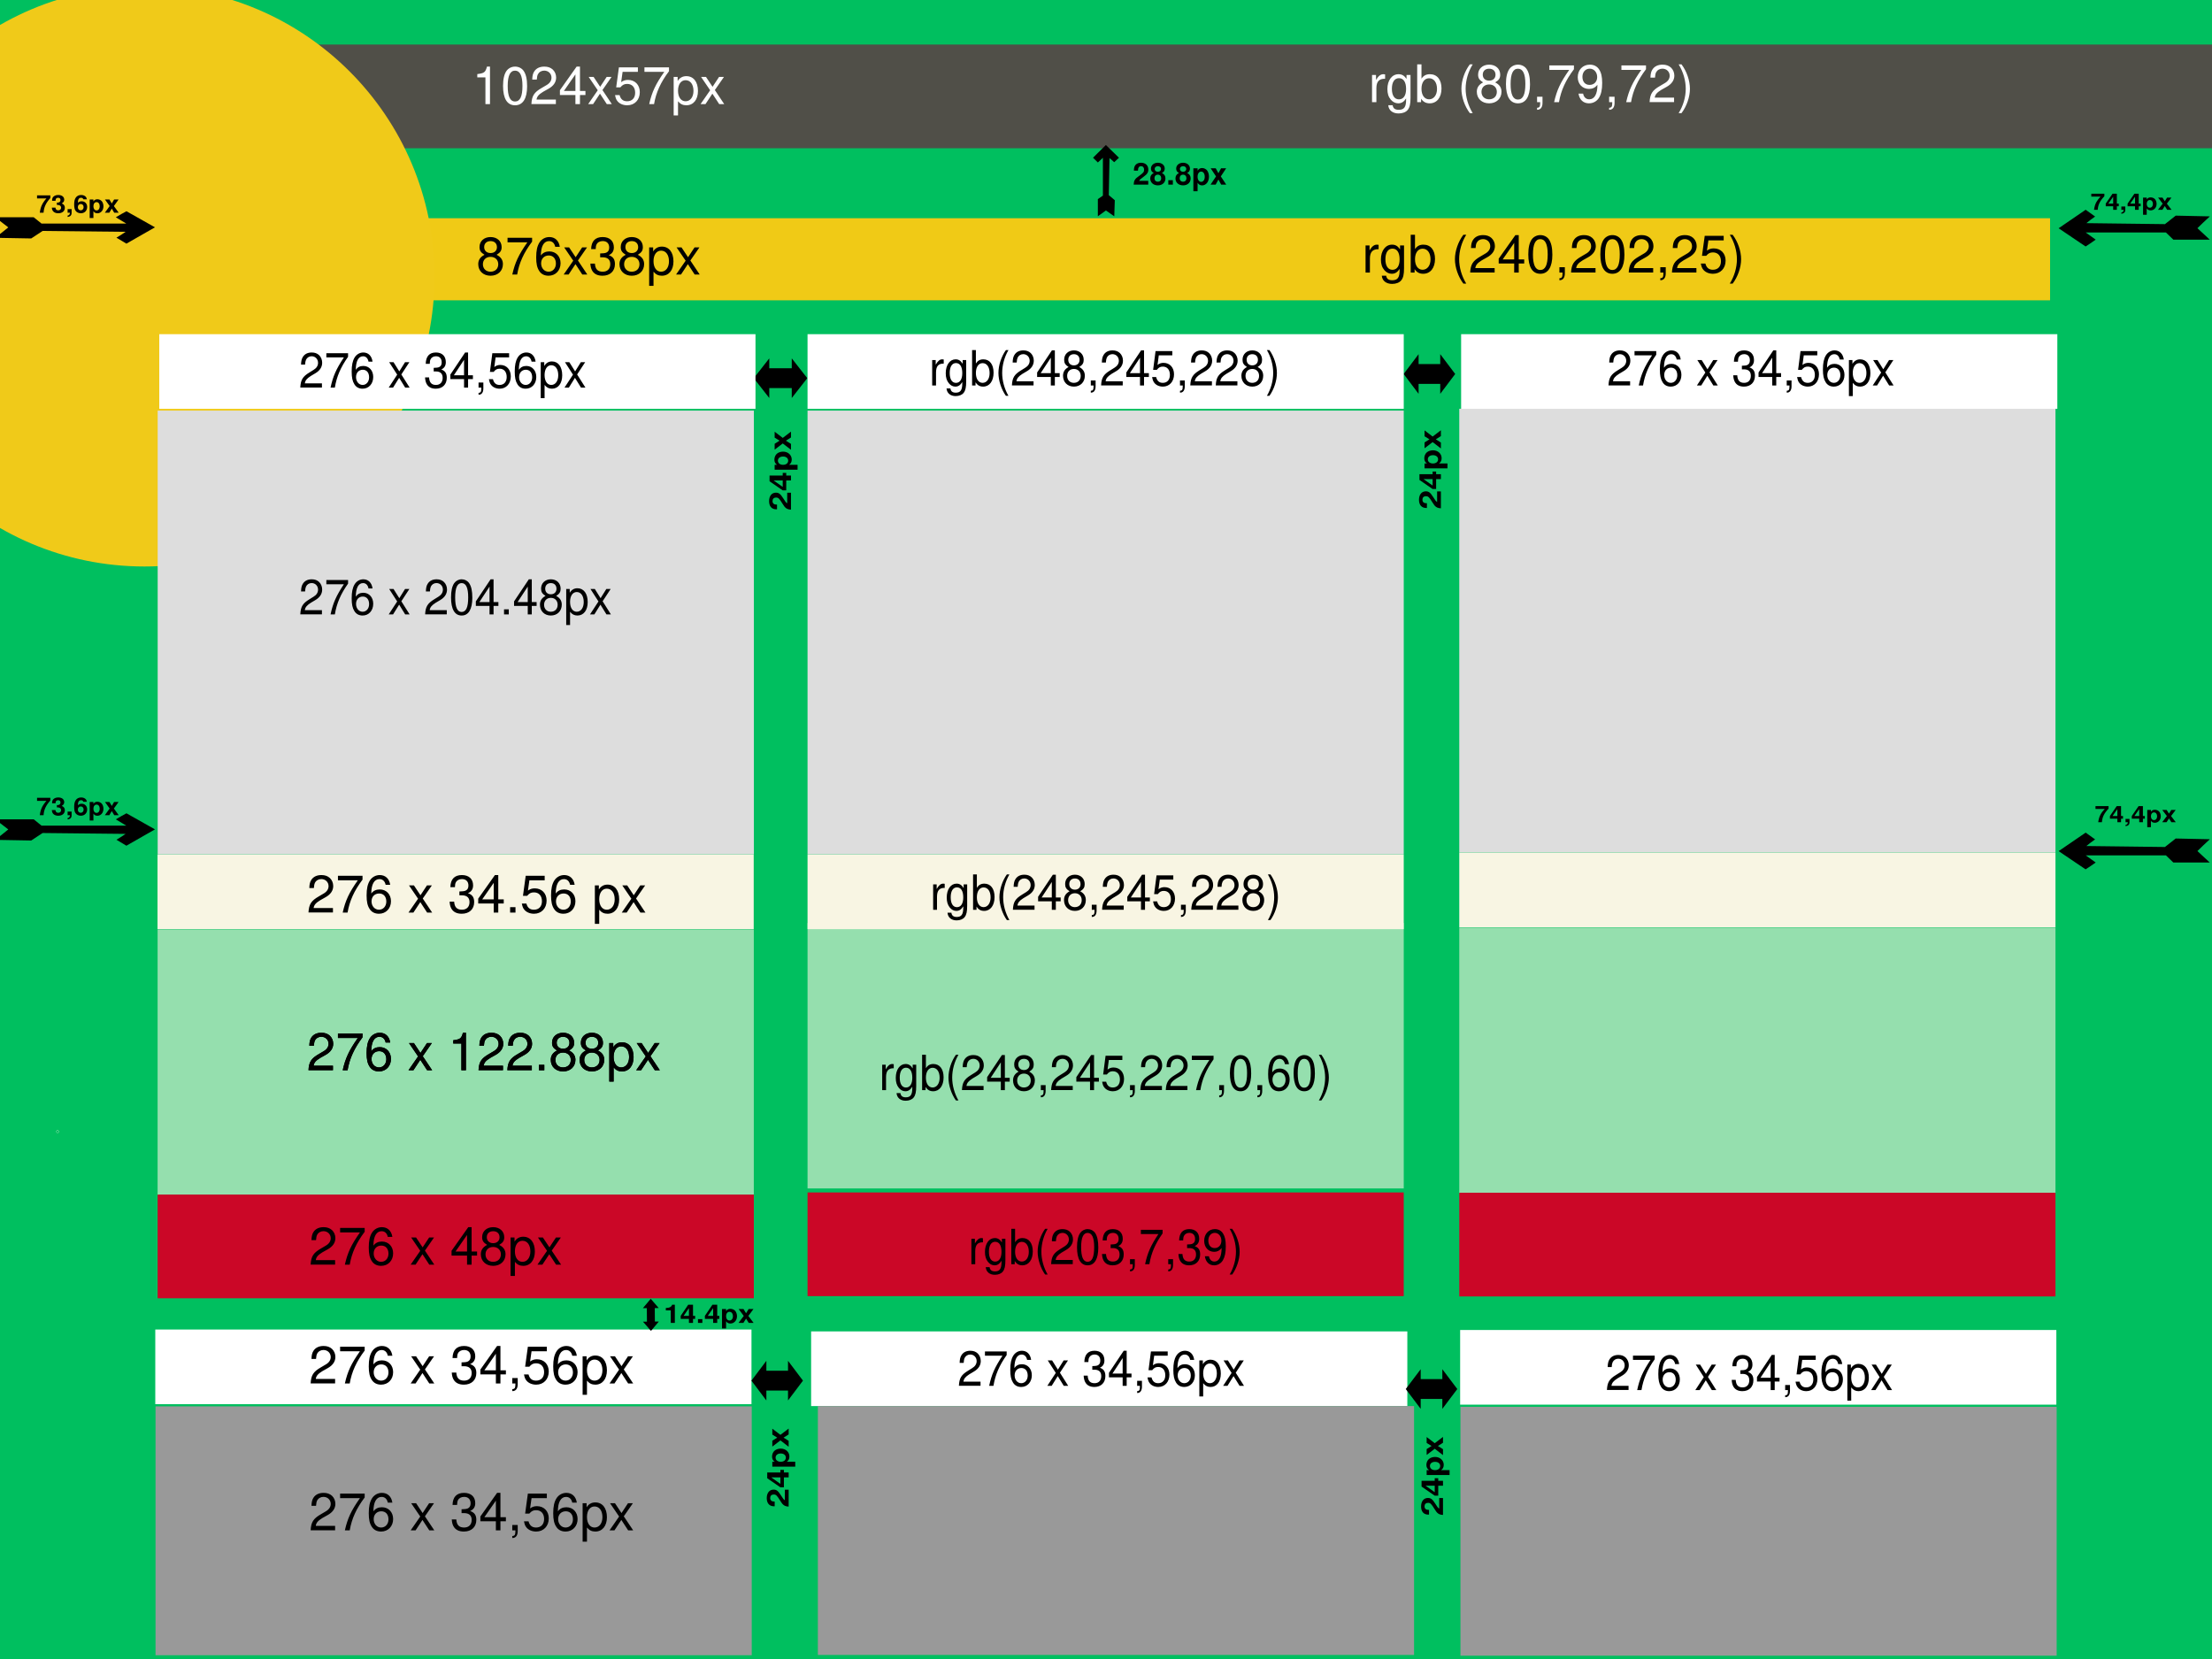
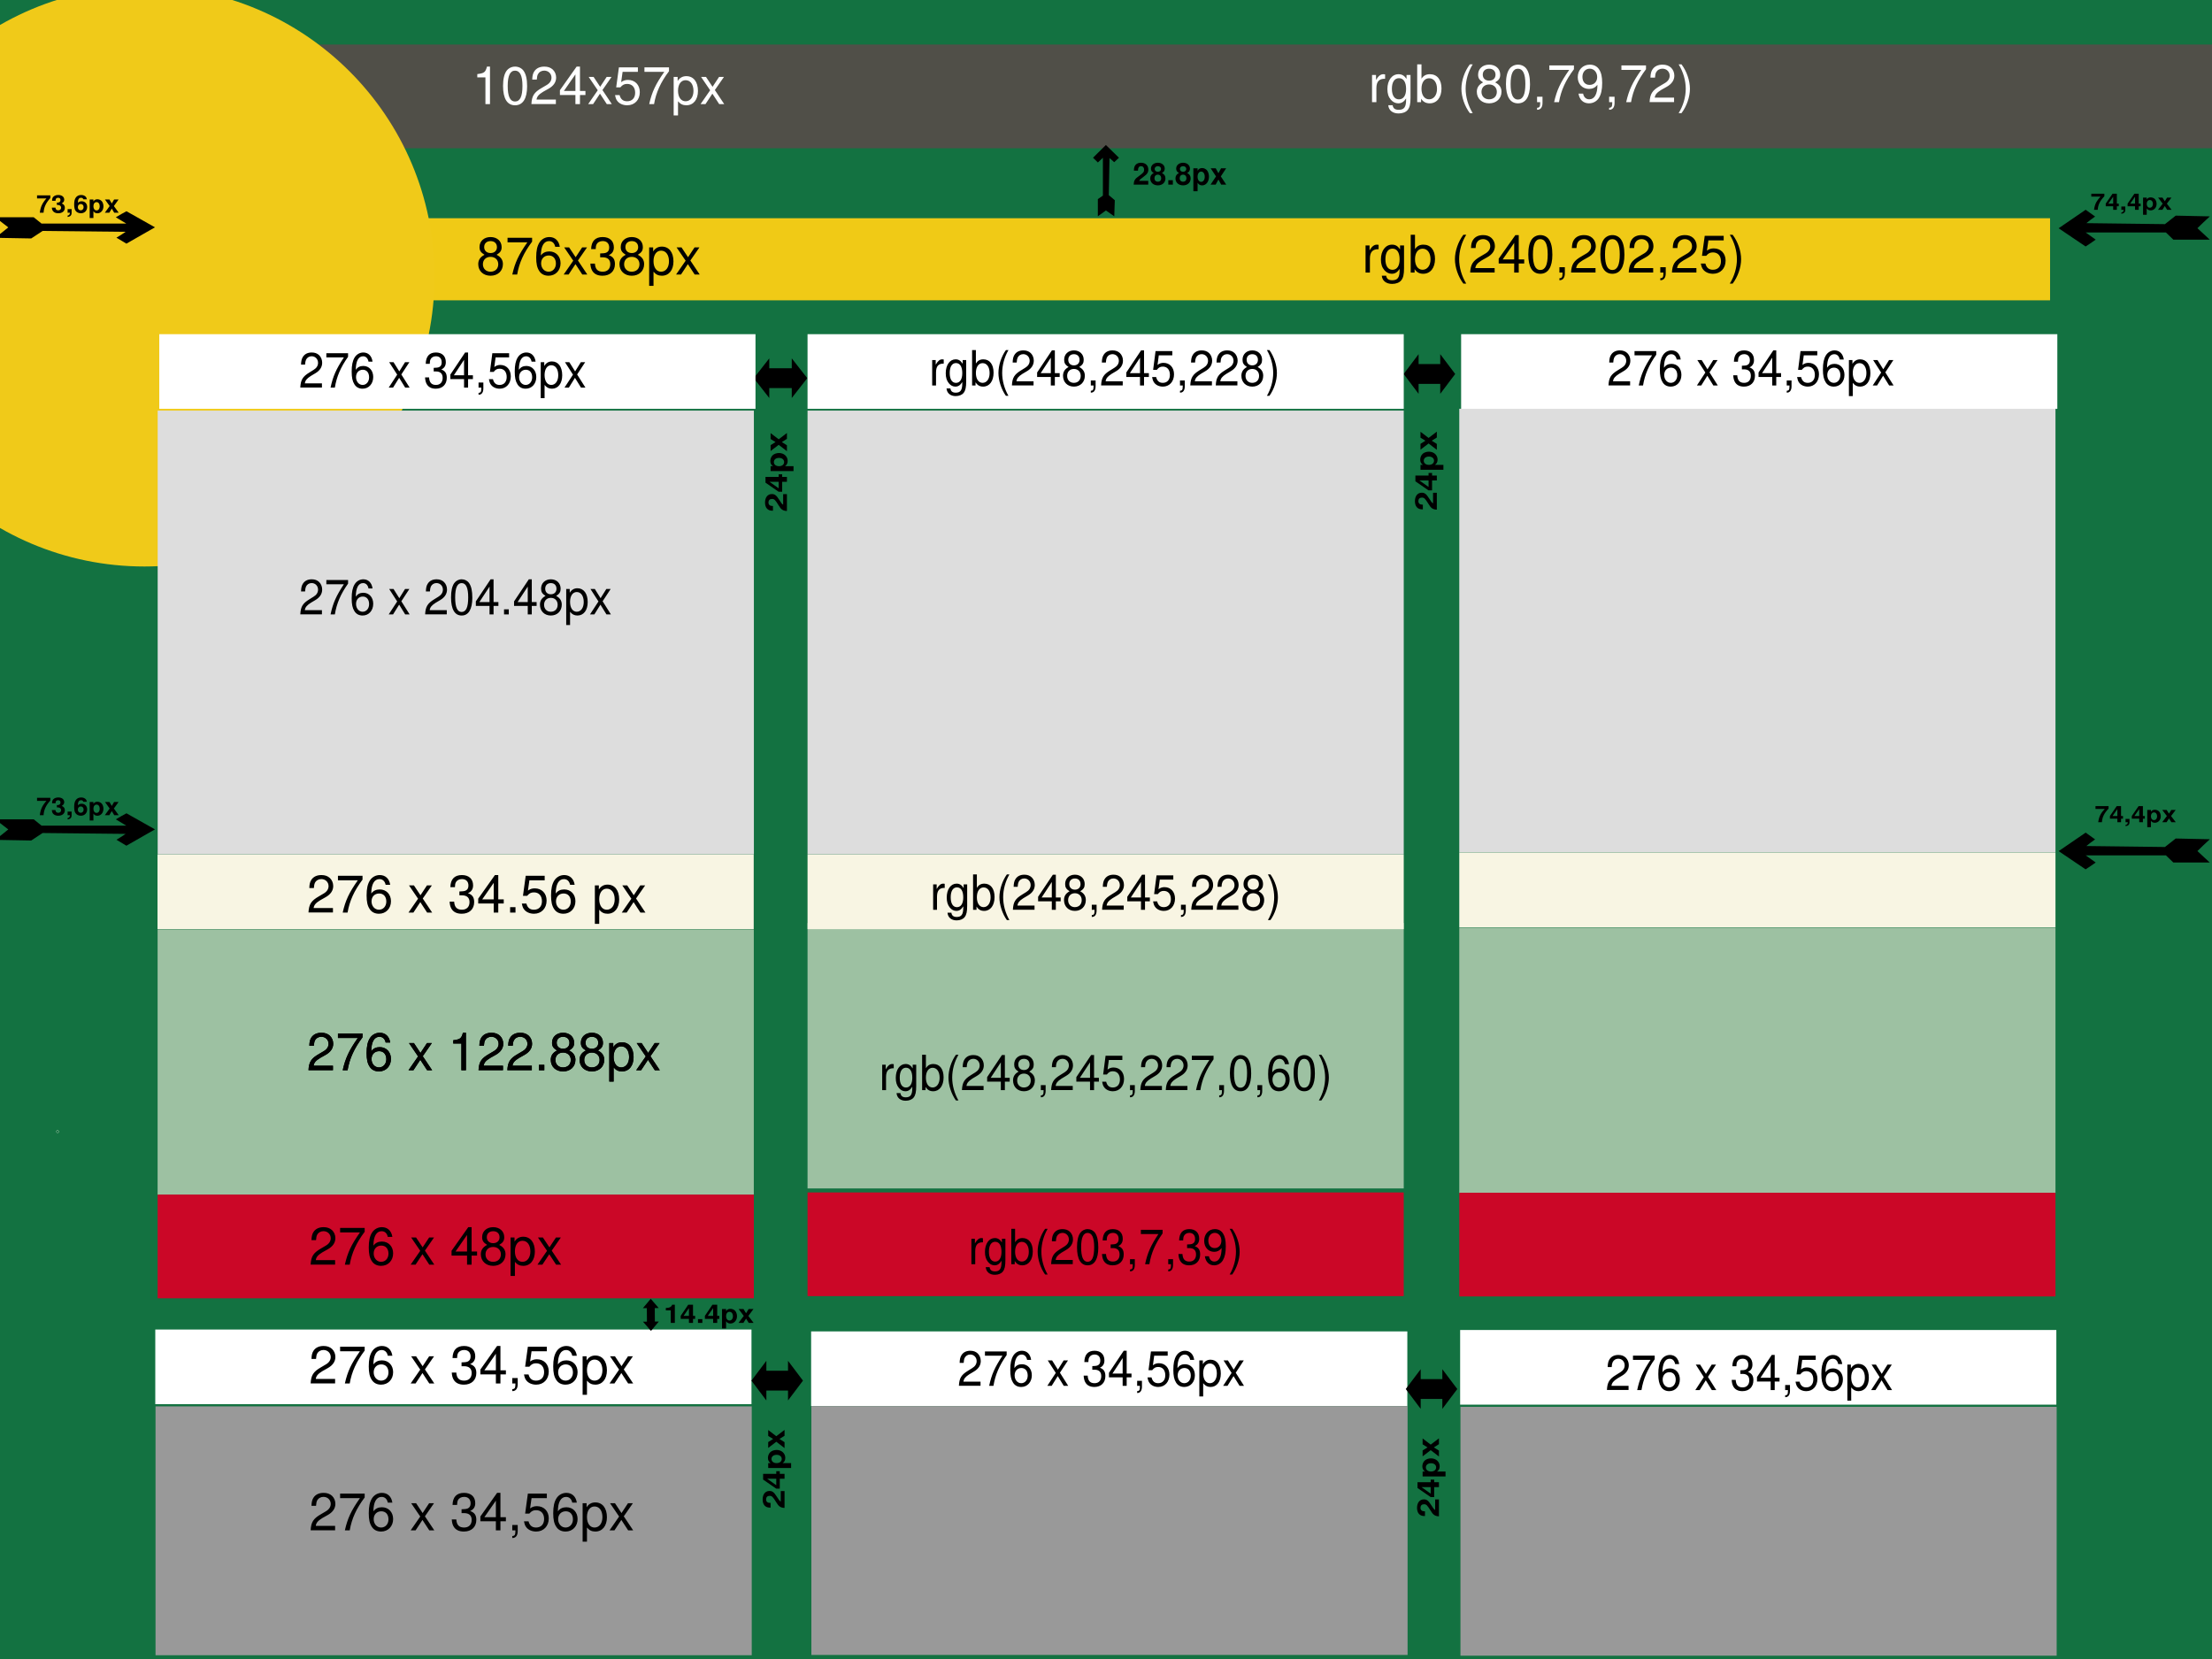
<svg xmlns="http://www.w3.org/2000/svg" width="1024" height="768">
  <defs>
    <filter id="svg_2_blur">
      <feGaussianBlur stdDeviation="0" />
    </filter>
  </defs>
  <g>
-     <rect x="-1" y="-1" width="1026" height="770" id="canvas_background" fill="#00bf5f" />
+     <rect x="-1" y="-1" width="1026" height="770" id="canvas_background" fill="#137241" />
    <g id="canvasGrid" display="none">
      <rect id="svg_3" width="100%" height="100%" x="0" y="0" stroke-width="0" fill="url(#gridpattern)" />
    </g>
  </g>
  <g>
    <rect fill="#504f48" stroke-width="1.5" y="20.622" width="1024" height="48" id="svg_1" />
    <rect filter="url(#svg_2_blur)" fill="#f0ca19" stroke-width="1.5" x="73.039" y="101.024" width="876" height="38" id="svg_2" />
    <path fill="#000000" stroke="null" stroke-width="1.5" stroke-opacity="null" d="m53.902,110.022c1.523,-0.848 2.979,-1.826 4.262,-2.703l-38.439,-0.403l-5.273,3.468l-16.704,-0.298c2.093,-1.579 4.386,-3.434 6.086,-4.826l-6.047,-4.683l17.822,0l3.626,2.926l39.245,0l-4.868,-2.919c1.502,-0.92 3.726,-2.148 4.932,-2.792l13.199,7.441l-13.229,7.556l-4.613,-2.766l0,0l0,0l0,0z" id="svg_7" />
    <text font-weight="bold" fill="#000000" stroke="null" stroke-width="0" stroke-opacity="null" fill-opacity="null" x="-0.015" y="121.07" id="svg_9" font-size="24" font-family="Helvetica, Arial, sans-serif" text-anchor="start" xml:space="preserve" transform="matrix(0.514204, 0, 0, 0.472066, 16.7956, 41.3128)">73,6px</text>
    <path fill="#000000" stroke="null" stroke-width="0" stroke-opacity="null" fill-opacity="null" d="m1006.11,110.965c1.45,-0.961 2.82,-2.069 4.04,-3.064l-36.369,-0.456l-4.982,3.931l-15.799,-0.338c1.973,-1.79 4.144,-3.892 5.75,-5.471l-5.716,-5.309l16.859,0l3.435,3.317l37.132,0l-4.62,-3.309c1.42,-1.043 3.53,-2.435 4.67,-3.165l12.49,8.435l-12.51,8.565l-4.38,-3.136l0,0z" id="svg_10" transform="rotate(-180, 988, 105.602)" />
    <text font-weight="bold" fill="#000000" stroke="null" stroke-width="0" stroke-opacity="null" fill-opacity="null" x="1046.216" y="127.283" id="svg_11" font-size="24" font-family="Helvetica, Arial, sans-serif" text-anchor="start" xml:space="preserve" transform="matrix(0.505601, 0, 0, 0.43803, 438.8, 41.386)">74,4px</text>
    <text fill="#000000" stroke="null" stroke-width="0" stroke-opacity="null" fill-opacity="null" x="351.5" y="109.075" id="svg_12" font-size="24" font-family="Helvetica, Arial, sans-serif" text-anchor="start" xml:space="preserve" transform="matrix(9.76629, 0, 0, 1, -3081.35, 0)" />
    <text fill="#000000" stroke="null" stroke-width="0" stroke-opacity="null" x="368.5" y="107.075" id="svg_13" font-size="24" font-family="Helvetica, Arial, sans-serif" text-anchor="start" xml:space="preserve" transform="matrix(10.7397, 0, 0, 1, -3589.08, 0)" />
    <text fill="#000000" stroke="null" stroke-width="0" stroke-opacity="null" x="220.5" y="127.093" id="svg_14" font-size="24" font-family="Helvetica, Arial, sans-serif" text-anchor="start" xml:space="preserve">876x38px</text>
    <text fill="#000000" stroke="null" stroke-width="0" stroke-opacity="null" x="630.5" y="126.192" id="svg_15" font-size="24" font-family="Helvetica, Arial, sans-serif" text-anchor="start" xml:space="preserve">rgb (240,202,25)</text>
    <path fill="#000000" stroke="null" stroke-width="1.5" stroke-opacity="null" d="m520.548,87.417c0.68,-0.678 1.329,-1.461 1.902,-2.163l-17.154,-0.322l-2.354,2.774l-7.453,-0.238c0.934,-1.263 1.958,-2.747 2.715,-3.862l-2.697,-3.747l7.953,0l1.617,2.341l17.513,0l-2.172,-2.336c0.671,-0.736 1.662,-1.718 2.201,-2.233l5.889,5.953l-5.902,6.046l-2.059,-2.213l0,0z" id="svg_16" transform="rotate(-90, 511.999, 83.6326)" />
    <text fill="#ffffff" stroke="null" stroke-width="0" stroke-opacity="null" x="633.5" y="47.291" id="svg_18" font-size="24" font-family="Helvetica, Arial, sans-serif" text-anchor="start" xml:space="preserve">rgb (80,79,72)</text>
    <text fill="#ffffff" stroke-width="0" x="218.5" y="48.192" id="svg_19" font-size="24" font-family="Helvetica, Arial, sans-serif" text-anchor="start" xml:space="preserve">1024x57px</text>
    <path d="m519.798,56.431c1.835,0 6.37,0.136 11.009,1.835c5.448,1.996 10.148,3.509 15.596,5.505c4.639,1.699 9.245,1.588 12.844,2.752c4.701,1.52 7.418,1.303 9.174,1.835c3.166,0.959 3.508,2.281 5.505,2.752c0.893,0.211 2.752,1.835 3.67,1.835c1.835,0 2.752,0 3.67,0c1.835,0 0.917,0 0,0c-0.917,0 -2.752,0 -3.67,0c-1.835,0 -2.752,0 -4.587,0c-0.917,0 -1.835,0 -4.587,0c-1.835,0 -2.752,0 -4.587,0c-2.752,0 -4.856,-25.957 -3.67,-0.917c1.186,25.039 -2.752,0 -3.67,0c-1.835,0 -1.905,-0.566 -2.752,-0.917c-2.397,-0.993 -3.29,-0.537 -4.587,-1.835" id="svg_6" stroke-width="1.5" fill="none" />
    <text transform="matrix(4.43701, 0, 0, 1, -2027.92, 0)" xml:space="preserve" text-anchor="start" font-family="Helvetica, Arial, sans-serif" font-size="24" id="svg_17" y="72.945" x="576.679" stroke-width="0" fill="none" />
    <text font-weight="bold" xml:space="preserve" text-anchor="start" font-family="Helvetica, Arial, sans-serif" font-size="14" id="svg_20" y="85.475" x="524.385" fill-opacity="null" stroke-opacity="null" stroke-width="0" stroke="null" fill="#000000">28.8px</text>
    <ellipse rx="134.256" id="svg_21" cy="127.991" cx="66.899" fill-opacity="null" stroke-opacity="null" stroke-width="1.5" stroke="null" fill="#f0ca19" />
    <path id="svg_30" d="m348.94,175.072l7.182,-9.175l0,4.588l10.408,0l0,-4.588l7.182,9.175l-7.182,9.176l0,-4.587l-10.408,0l0,4.587l-7.182,-9.176z" stroke-opacity="null" stroke-width="1.5" stroke="null" fill="#000000" />
    <path id="svg_32" d="m649.794,173.13l6.916,-9.175l0,4.588l10.023,0l0,-4.588l6.916,9.175l-6.916,9.176l0,-4.587l-10.023,0l0,4.587l-6.916,-9.176z" stroke-opacity="null" stroke-width="1.5" stroke="null" fill="#000000" />
    <text transform="matrix(4.53371, 0, 0, 1, -2399.26, 0)" xml:space="preserve" text-anchor="start" font-family="Helvetica, Arial, sans-serif" font-size="14" id="svg_34" y="203.22" x="897.038" stroke-opacity="null" stroke-width="0" stroke="null" fill="#000000" />
-     <text transform="rotate(-90, 662.403, 216.67) matrix(1.15824, 0, 0, 1, -102.68, 0)" font-weight="bold" xml:space="preserve" text-anchor="start" font-family="Helvetica, Arial, sans-serif" font-size="14" id="svg_35" y="221.295" x="644.049" stroke-opacity="null" stroke-width="0" stroke="null" fill="#000000">24px</text>
+     <text transform="rotate(-90, 661.783, 217.93) matrix(1.15824, 0, 0, 1, -102.68, 0)" font-weight="bold" xml:space="preserve" text-anchor="start" font-family="Helvetica, Arial, sans-serif" font-size="14" id="svg_35" y="221.295" x="644.049" stroke-opacity="null" stroke-width="0" stroke="null" fill="#000000">24px</text>
    <path id="svg_38" d="m-204.131,478.125c0.053,0 0.104,0.009 0.152,0.025l-0.038,0.066l0.27,0l-0.067,-0.117l-0.067,-0.117l-0.035,0.061c-0.066,-0.024 -0.138,-0.038 -0.213,-0.038c-0.345,0 -0.624,0.279 -0.624,0.624c0,0.143 0.049,0.275 0.13,0.38l0.095,-0.073c-0.066,-0.085 -0.105,-0.191 -0.105,-0.307c0,-0.279 0.226,-0.504 0.505,-0.505l0,0zm0.495,0.125l-0.095,0.073c0.065,0.085 0.105,0.191 0.105,0.307c-0,0.279 -0.226,0.504 -0.505,0.505c-0.049,-0 -0.097,-0.008 -0.142,-0.022l0.036,-0.062l-0.27,0l0.067,0.117l0.067,0.117l0.038,-0.065c0.064,0.022 0.132,0.035 0.203,0.035c0.345,-0 0.624,-0.28 0.624,-0.624c-0,-0.143 -0.049,-0.275 -0.13,-0.38l0,0z" stroke-opacity="null" stroke-width="1.5" stroke="null" fill="#000000" />
    <text transform="matrix(18.7621, 0, 0, 3.25017, -5895.6, -591.983)" xml:space="preserve" text-anchor="start" font-family="Helvetica, Arial, sans-serif" font-size="14" id="svg_39" y="257.349" x="348.005" fill-opacity="null" stroke-opacity="null" stroke-width="0" stroke="null" fill="#000000" />
    <text transform="matrix(13.4811, 0, 0, 2.16599, -3121.17, -230.796)" xml:space="preserve" text-anchor="start" font-family="Helvetica, Arial, sans-serif" font-size="14" id="svg_41" y="192.211" x="239.982" stroke-opacity="null" stroke-width="0" stroke="null" fill="#000000" />
    <path fill="#000000" stroke="null" stroke-width="1.5" stroke-opacity="null" d="m53.902,110.022c1.523,-0.848 2.979,-1.826 4.262,-2.703l-38.439,-0.403l-5.273,3.468l-16.704,-0.298c2.093,-1.579 4.386,-3.434 6.086,-4.826l-6.047,-4.683l17.822,0l3.626,2.926l39.245,0l-4.868,-2.919c1.502,-0.92 3.726,-2.148 4.932,-2.792l13.199,7.441l-13.229,7.556l-4.613,-2.766l0,0l0,0l0,0z" id="svg_49" />
    <text font-weight="bold" fill="#000000" stroke="null" stroke-width="0" stroke-opacity="null" fill-opacity="null" x="-0.015" y="121.07" id="svg_50" font-size="24" font-family="Helvetica, Arial, sans-serif" text-anchor="start" xml:space="preserve" transform="matrix(0.514204, 0, 0, 0.472066, 16.7956, 41.3128)">73,6px</text>
    <path fill="#000000" stroke="null" stroke-width="1.5" stroke-opacity="null" d="m53.902,388.732c1.523,-0.848 2.979,-1.826 4.262,-2.703l-38.439,-0.403l-5.273,3.468l-16.704,-0.298c2.093,-1.579 4.386,-3.434 6.086,-4.826l-6.047,-4.683l17.822,0l3.626,2.926l39.245,0l-4.868,-2.919c1.502,-0.92 3.726,-2.148 4.932,-2.792l13.199,7.441l-13.229,7.556l-4.613,-2.766l0,0l0,0z" id="svg_51" />
    <text font-weight="bold" fill="#000000" stroke="null" stroke-width="0" stroke-opacity="null" fill-opacity="null" x="-0.015" y="711.875" id="svg_52" font-size="24" font-family="Helvetica, Arial, sans-serif" text-anchor="start" xml:space="preserve" transform="matrix(0.514204, 0, 0, 0.472066, 16.7956, 41.3128)">73,6px</text>
    <rect id="svg_53" height="34.56" width="276" y="154.702" x="73.739" stroke-opacity="null" stroke-width="1.5" stroke="null" fill="#ffffff" />
    <text font-weight="normal" transform="matrix(0.884013, 0, 0, 0.93612, 12.7082, 10.3234)" xml:space="preserve" text-anchor="start" font-family="Helvetica, Arial, sans-serif" font-size="24" id="svg_54" y="180.645" x="142.069" stroke-opacity="null" stroke-width="0" stroke="null" fill="#000000">276 x 34,56px</text>
    <rect id="svg_55" height="205.44" width="276" y="190.079" x="72.993" stroke-opacity="null" stroke-width="1.5" stroke="null" fill="#DDDDDD" />
    <line stroke-linecap="null" stroke-linejoin="null" id="svg_57" y2="383.114" x2="347.4" y1="181.817" x1="74.675" stroke-opacity="null" stroke-width="1.5" stroke="null" fill="none" />
    <line stroke-linecap="null" stroke-linejoin="null" id="svg_58" y2="294.154" x2="244.154" y1="206.492" x1="103.895" stroke-opacity="null" stroke-width="1.5" stroke="null" fill="none" />
    <rect id="svg_59" height="34.56" width="276" y="395.567" x="72.917" stroke-opacity="null" stroke-width="1.5" stroke="null" fill="#f8f5e3" />
    <rect fill-opacity="0.6" id="svg_60" height="122.88" width="276" y="430.288" x="72.957" stroke-opacity="null" stroke-width="1.5" stroke="null" fill="#f8f5e3" />
    <rect id="svg_61" height="48" width="276" y="553.015" x="72.973" stroke-opacity="null" stroke-width="1.5" stroke="null" fill="#cb0727" />
    <rect id="svg_63" height="34.56" width="276" y="615.475" x="71.885" stroke-opacity="null" stroke-width="1.5" stroke="null" fill="#ffffff" />
    <rect id="svg_64" height="115.2" width="276" y="651.05" x="72" stroke-opacity="null" stroke-width="1.5" stroke="null" fill="#999999" />
    <text font-weight="bold" fill="#000000" stroke="null" stroke-width="0" stroke-opacity="null" fill-opacity="null" x="1155.446" y="766.192" id="svg_69" font-size="24" font-family="Helvetica, Arial, sans-serif" text-anchor="start" xml:space="preserve">73,6px</text>
    <rect id="svg_70" height="34.56" width="276" y="154.702" x="373.833" stroke-opacity="null" stroke-width="1.5" stroke="null" fill="#ffffff" />
    <rect id="svg_72" height="205.44" width="276" y="190.079" x="373.833" stroke-opacity="null" stroke-width="1.5" stroke="null" fill="#DDDDDD" />
    <line stroke-linecap="null" stroke-linejoin="null" id="svg_73" y2="408.755" x2="767.854" y1="207.458" x1="495.129" stroke-opacity="null" stroke-width="1.5" stroke="null" fill="none" />
    <line stroke-linecap="null" stroke-linejoin="null" id="svg_74" y2="319.795" x2="701.621" y1="232.133" x1="561.362" stroke-opacity="null" stroke-width="1.5" stroke="null" fill="none" />
    <rect id="svg_75" height="34.56" width="276" y="395.567" x="373.833" stroke-opacity="null" stroke-width="1.5" stroke="null" fill="#f8f5e3" />
    <rect fill-opacity="0.6" id="svg_76" height="122.88" width="276" y="427.288" x="373.833" stroke-opacity="null" stroke-width="1.5" stroke="null" fill="#f8f5e3" />
    <rect id="svg_77" height="48" width="276" y="552.015" x="373.833" stroke-opacity="null" stroke-width="1.5" stroke="null" fill="#cb0727" />
    <text font-weight="normal" transform="matrix(0.884013, 0, 0, 0.93612, 12.7082, 10.3234)" xml:space="preserve" text-anchor="start" font-family="Helvetica, Arial, sans-serif" font-size="24" id="svg_81" y="179.608" x="472.12" stroke-opacity="null" stroke-width="0" stroke="null" fill="#000000">rgb(248,245,228)</text>
    <rect id="svg_82" height="205.44" width="276" y="189.224" x="675.543" stroke-opacity="null" stroke-width="1.5" stroke="null" fill="#DDDDDD" />
    <rect id="svg_83" height="34.56" width="276" y="394.712" x="675.543" stroke-opacity="null" stroke-width="1.5" stroke="null" fill="#f8f5e3" />
    <rect fill-opacity="0.6" id="svg_84" height="122.88" width="276" y="429.434" x="675.543" stroke-opacity="null" stroke-width="1.5" stroke="null" fill="#f8f5e3" />
    <rect id="svg_85" height="48" width="276" y="552.16" x="675.543" stroke-opacity="null" stroke-width="1.5" stroke="null" fill="#cb0727" />
    <rect id="svg_86" height="34.56" width="276" y="154.702" x="676.398" stroke-opacity="null" stroke-width="1.5" stroke="null" fill="#ffffff" />
    <text font-weight="normal" transform="matrix(0.884013, 0, 0, 0.93612, 12.7082, 10.3234)" xml:space="preserve" text-anchor="start" font-family="Helvetica, Arial, sans-serif" font-size="24" id="svg_87" y="179.608" x="827.12" stroke-opacity="null" stroke-width="0" stroke="null" fill="#000000">276 x 34,56px</text>
-     <text transform="rotate(-90, 361.547, 217.293) matrix(1.15824, 0, 0, 1, -102.68, 0)" font-weight="bold" xml:space="preserve" text-anchor="start" font-family="Helvetica, Arial, sans-serif" font-size="14" id="svg_89" y="221.918" x="384.296" stroke-opacity="null" stroke-width="0" stroke="null" fill="#000000">24px</text>
+     <text transform="rotate(-90, 360.927, 218.553) matrix(1.15824, 0, 0, 1, -102.68, 0)" font-weight="bold" xml:space="preserve" text-anchor="start" font-family="Helvetica, Arial, sans-serif" font-size="14" id="svg_89" y="221.918" x="384.296" stroke-opacity="null" stroke-width="0" stroke="null" fill="#000000">24px</text>
    <rect id="svg_90" height="34.56" width="276" y="616.345" x="375.494" stroke-opacity="null" stroke-width="1.5" stroke="null" fill="#ffffff" />
-     <rect id="svg_91" height="115.2" width="276" y="650.92" x="378.609" stroke-opacity="null" stroke-width="1.5" stroke="null" fill="#999999" />
+     <rect id="svg_91" height="115.2" width="276" y="650.92" x="375.609" stroke-opacity="null" stroke-width="1.5" stroke="null" fill="#999999" />
    <rect id="svg_92" height="34.56" width="276" y="615.693" x="675.943" stroke-opacity="null" stroke-width="1.5" stroke="null" fill="#ffffff" />
    <rect id="svg_93" height="115.2" width="276" y="651.267" x="676.088" stroke-opacity="null" stroke-width="1.5" stroke="null" fill="#999999" />
    <text font-weight="normal" transform="matrix(0.884013, 0, 0, 0.93612, 12.7082, 10.3234)" xml:space="preserve" text-anchor="start" font-family="Helvetica, Arial, sans-serif" font-size="24" id="svg_96" y="674.305" x="486.956" stroke-opacity="null" stroke-width="0" stroke="null" fill="#000000">276 x 34,56px</text>
    <text font-weight="normal" transform="matrix(0.884013, 0, 0, 0.93612, 12.7082, 10.3234)" xml:space="preserve" text-anchor="start" font-family="Helvetica, Arial, sans-serif" font-size="24" id="svg_97" y="676.379" x="826.309" stroke-opacity="null" stroke-width="0" stroke="null" fill="#000000">276 x 34,56px</text>
    <text font-weight="normal" transform="matrix(0.884013, 0, 0, 0.93612, 12.7082, 10.3234)" xml:space="preserve" text-anchor="start" font-family="Helvetica, Arial, sans-serif" font-size="24" id="svg_99" y="528.074" x="445.947" stroke-opacity="null" stroke-width="0" stroke="null" fill="#000000">rgb(248,245,227,0,60)</text>
    <text font-weight="normal" transform="matrix(0.884013, 0, 0, 0.93612, 12.7082, 10.3234)" xml:space="preserve" text-anchor="start" font-family="Helvetica, Arial, sans-serif" font-size="24" id="svg_100" y="438.883" x="472.633" stroke-opacity="null" stroke-width="0" stroke="null" fill="#000000">rgb(248,245,228)</text>
    <text font-weight="normal" transform="matrix(0.884013, 0, 0, 0.93612, 12.7082, 10.3234)" xml:space="preserve" text-anchor="start" font-family="Helvetica, Arial, sans-serif" font-size="24" id="svg_101" y="614.153" x="492.654" stroke-opacity="null" stroke-width="0" stroke="null" fill="#000000">rgb(203,7,39)</text>
    <path id="svg_102" d="m650.765,643.022l6.916,-9.175l0,4.588l10.023,0l0,-4.588l6.916,9.175l-6.916,9.176l0,-4.587l-10.023,0l0,4.587l-6.916,-9.176z" stroke-opacity="null" stroke-width="1.5" stroke="null" fill="#000000" />
-     <text transform="rotate(-90, 663.374, 682.674) matrix(1.15824, 0, 0, 1, -102.68, 0)" font-weight="bold" xml:space="preserve" text-anchor="start" font-family="Helvetica, Arial, sans-serif" font-size="14" id="svg_103" y="687.303" x="644.887" stroke-opacity="null" stroke-width="0" stroke="null" fill="#000000">24px</text>
+     <text transform="rotate(-90, 662.762, 683.938) matrix(1.15824, 0, 0, 1, -102.68, 0)" font-weight="bold" xml:space="preserve" text-anchor="start" font-family="Helvetica, Arial, sans-serif" font-size="14" id="svg_103" y="687.303" x="644.887" stroke-opacity="null" stroke-width="0" stroke="null" fill="#000000">24px</text>
    <path id="svg_104" d="m347.86,639.138l6.916,-9.175l0,4.588l10.023,0l0,-4.588l6.916,9.175l-6.916,9.176l0,-4.587l-10.023,0l0,4.587l-6.916,-9.176z" stroke-opacity="null" stroke-width="1.5" stroke="null" fill="#000000" />
-     <text transform="rotate(-90, 360.474, 678.803) matrix(1.15824, 0, 0, 1, -102.68, 0)" font-weight="bold" xml:space="preserve" text-anchor="start" font-family="Helvetica, Arial, sans-serif" font-size="14" id="svg_105" y="683.42" x="383.365" stroke-opacity="null" stroke-width="0" stroke="null" fill="#000000">24px</text>
+     <text transform="rotate(-90, 359.832, 680.067) matrix(1.15824, 0, 0, 1, -102.68, 0)" font-weight="bold" xml:space="preserve" text-anchor="start" font-family="Helvetica, Arial, sans-serif" font-size="14" id="svg_105" y="683.42" x="383.365" stroke-opacity="null" stroke-width="0" stroke="null" fill="#000000">24px</text>
    <path id="svg_106" d="m26.688,523.309c0.053,0 0.104,0.009 0.152,0.025l-0.038,0.066l0.27,0l-0.067,-0.117l-0.067,-0.117l-0.035,0.061c-0.066,-0.024 -0.138,-0.038 -0.213,-0.038c-0.345,0 -0.624,0.279 -0.624,0.624c0,0.143 0.049,0.275 0.13,0.38l0.095,-0.073c-0.066,-0.085 -0.105,-0.191 -0.105,-0.307c0,-0.279 0.226,-0.504 0.505,-0.505l0,0l0,0zm0.495,0.125l-0.095,0.073c0.066,0.085 0.105,0.191 0.105,0.307c-0,0.279 -0.226,0.504 -0.505,0.505c-0.049,-0 -0.097,-0.008 -0.142,-0.022l0.036,-0.062l-0.27,0l0.067,0.117l0.067,0.117l0.038,-0.065c0.064,0.022 0.132,0.035 0.203,0.035c0.345,-0 0.624,-0.28 0.624,-0.624c-0,-0.143 -0.049,-0.275 -0.13,-0.38l0,0z" stroke-opacity="null" stroke-width="1.5" stroke="null" fill="#f8f5e3" />
    <path fill="#000000" stroke="null" stroke-width="0" stroke-opacity="null" fill-opacity="null" d="m984.756,392.512c1.444,-0.961 2.82,-2.069 4.033,-3.064l-36.367,-0.457l-4.982,3.931l-15.8,-0.337c1.974,-1.79 4.144,-3.892 5.751,-5.471l-5.717,-5.309l16.859,0l3.435,3.317l37.128,0l-4.614,-3.309c1.418,-1.043 3.529,-2.435 4.666,-3.165l12.493,8.435l-12.51,8.565l-4.375,-3.136l0,0z" id="svg_107" transform="rotate(-180, 988, 106.573)" />
    <path fill="#000000" stroke="null" stroke-width="0" stroke-opacity="null" fill-opacity="null" d="m1006.11,399.307c1.45,-0.961 2.82,-2.069 4.04,-3.064l-36.369,-0.456l-4.982,3.931l-15.799,-0.338c1.973,-1.79 4.144,-3.892 5.75,-5.471l-5.716,-5.309l16.859,0l3.435,3.317l37.132,0l-4.62,-3.309c1.42,-1.043 3.53,-2.435 4.67,-3.165l12.49,8.435l-12.51,8.565l-4.38,-3.136l0,0z" id="svg_108" transform="rotate(-180, 988, 393.944)" />
    <text font-weight="bold" fill="#000000" stroke="null" stroke-width="0" stroke-opacity="null" fill-opacity="null" x="1050.057" y="774.472" id="svg_109" font-size="24" font-family="Helvetica, Arial, sans-serif" text-anchor="start" xml:space="preserve" transform="matrix(0.505601, 0, 0, 0.43803, 438.8, 41.386)">74,4px</text>
    <text fill="#000000" stroke="null" stroke-width="0" stroke-opacity="null" fill-opacity="null" x="141.992" y="422.45" id="svg_8" font-size="24" font-family="Helvetica, Arial, sans-serif" text-anchor="start" xml:space="preserve">276 x 34.56 px</text>
    <text fill="#000000" stroke="null" stroke-width="0" stroke-opacity="null" fill-opacity="null" x="141.992" y="495.45" id="svg_24" font-size="24" font-family="Helvetica, Arial, sans-serif" text-anchor="start" xml:space="preserve">276 x 122.88px</text>
    <text fill="#000000" stroke="null" stroke-width="0" stroke-opacity="null" fill-opacity="null" x="141.992" y="495.45" id="svg_25" font-size="24" font-family="Helvetica, Arial, sans-serif" text-anchor="start" xml:space="preserve">276 x 122.88px</text>
    <text fill="#000000" stroke="null" stroke-width="0" stroke-opacity="null" fill-opacity="null" x="142.992" y="585.45" id="svg_26" font-size="24" font-family="Helvetica, Arial, sans-serif" text-anchor="start" xml:space="preserve">276 x 48px</text>
    <text fill="#000000" stroke="null" stroke-width="0" stroke-opacity="null" fill-opacity="null" x="142.992" y="640.45" id="svg_27" font-size="24" font-family="Helvetica, Arial, sans-serif" text-anchor="start" xml:space="preserve">276 x 34,56px</text>
    <text fill="#000000" stroke="null" stroke-width="0" stroke-opacity="null" fill-opacity="null" x="142.992" y="708.45" id="svg_28" font-size="24" font-family="Helvetica, Arial, sans-serif" text-anchor="start" xml:space="preserve">276 x 34,56px</text>
    <text font-weight="normal" transform="matrix(0.884013, 0, 0, 0.93612, 12.7082, 10.3234)" xml:space="preserve" text-anchor="start" font-family="Helvetica, Arial, sans-serif" font-size="24" id="svg_29" y="292.81" x="142.069" stroke-opacity="null" stroke-width="0" stroke="null" fill="#000000">276 x 204.48px</text>
    <path transform="rotate(89.5333, 301.3, 608.683)" id="svg_4" d="m293.873,608.683l4.306,-3.674l0,1.837l6.241,0l0,-1.837l4.306,3.674l-4.306,3.675l0,-1.837l-6.241,0l0,1.837l-4.306,-3.675z" stroke-opacity="null" stroke-width="1.5" stroke="null" fill="#000000" />
    <text font-weight="bold" transform="matrix(0.383803, 0, 0, 0.338673, 188.728, 406.826)" xml:space="preserve" text-anchor="start" font-family="Helvetica, Arial, sans-serif" font-size="35" id="svg_5" y="607" x="309" fill-opacity="null" stroke-opacity="null" stroke-width="0" stroke="null" fill="#000000">14.4px</text>
  </g>
</svg>
